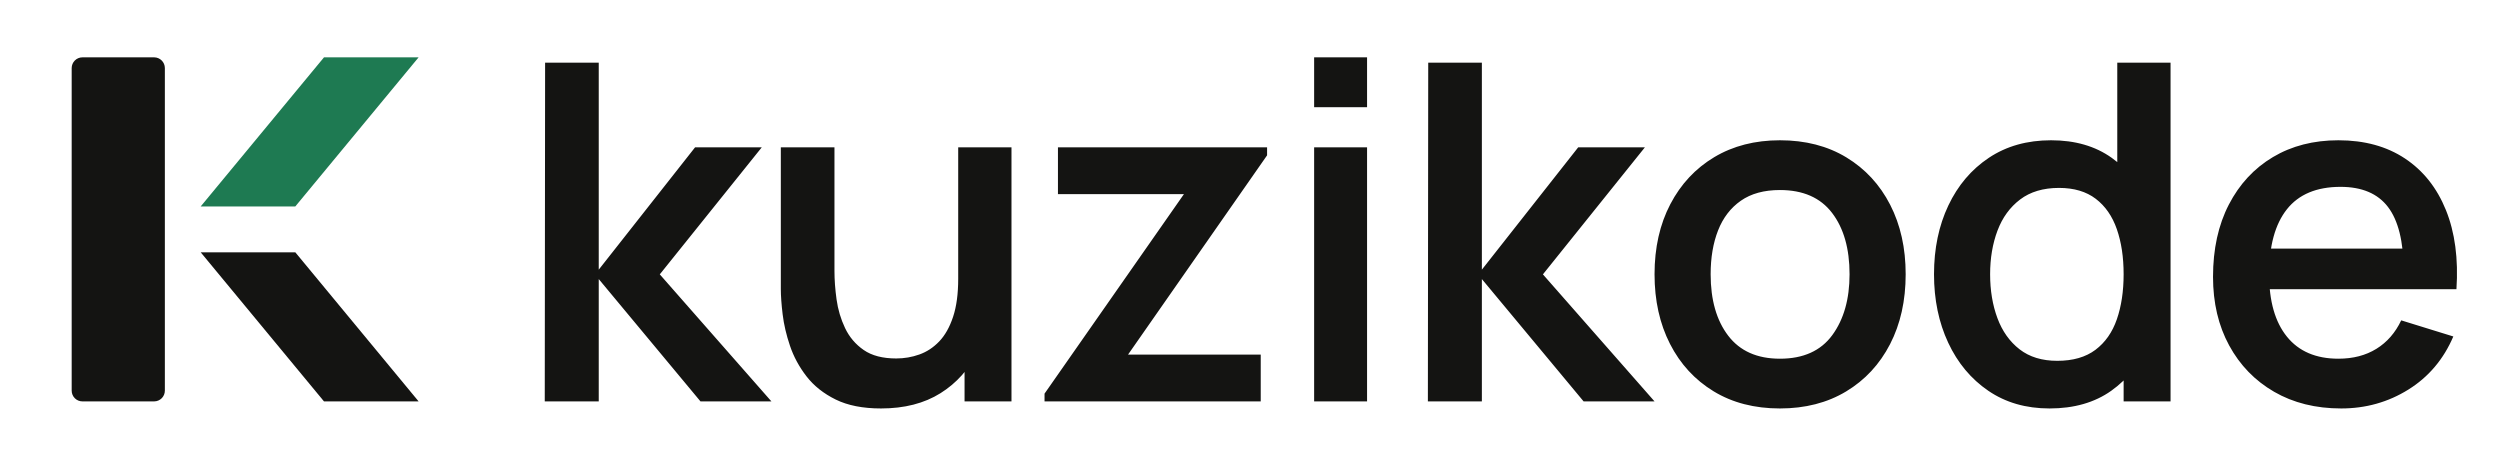
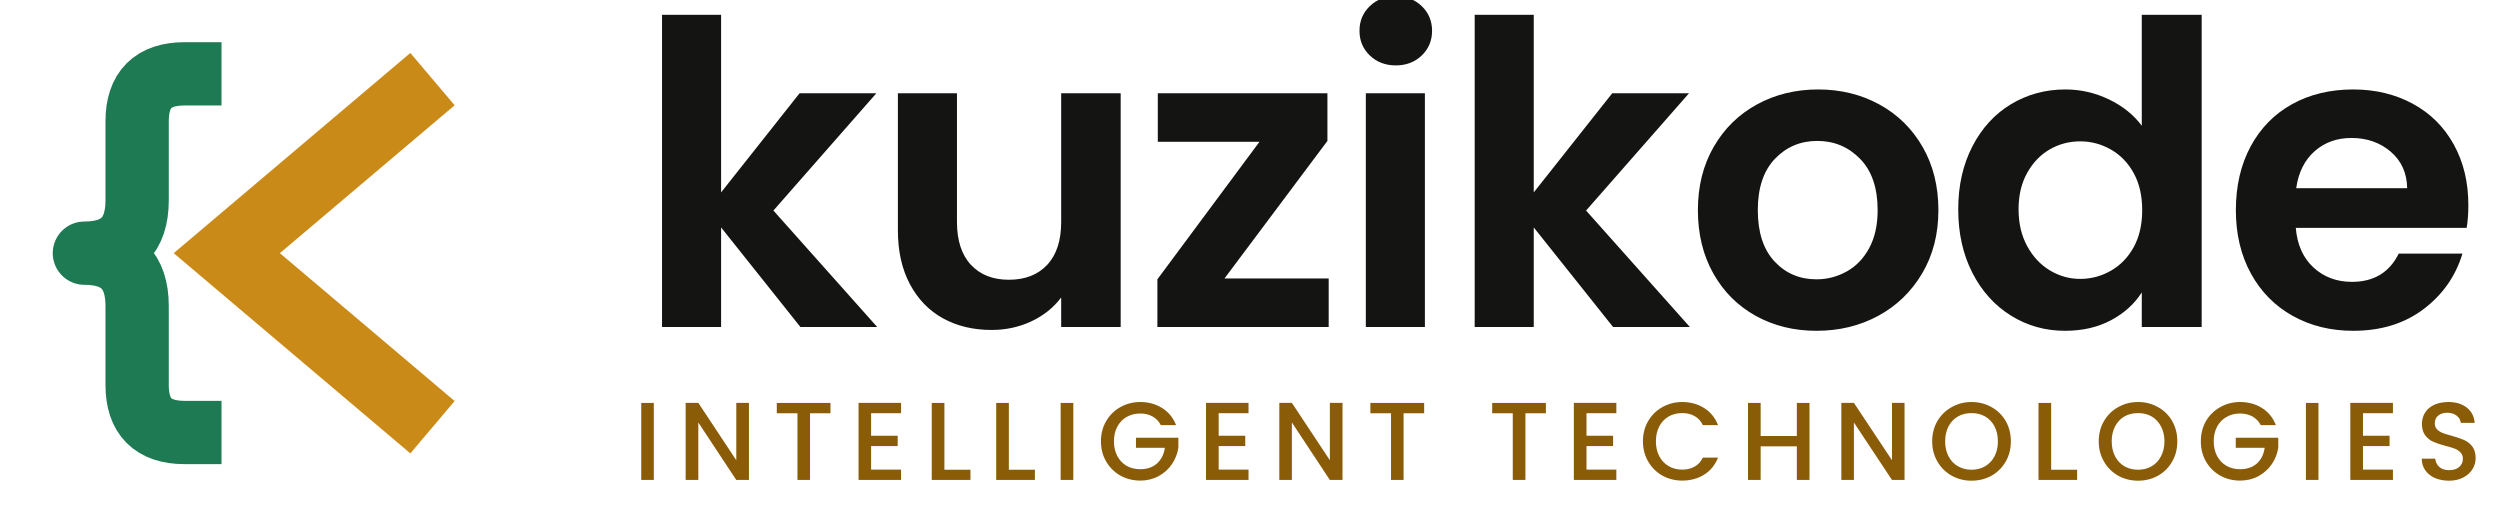
- <svg xmlns="http://www.w3.org/2000/svg" viewBox="0 0 174.39 32" role="img" aria-labelledby="t">
-   <rect x="5" y="4" width="6.5" height="24" rx="0.75" fill="#141412" />
-   <path d="M14 14.4 22.6 4H29.2L20.6 14.4Z" fill="#1E7A52" />
-   <path d="M14 17.6H20.6L29.2 28H22.6Z" fill="#141412" />
-   <path transform="translate(35.727 28) scale(0.01641)" fill="#141412" d="M138.5 0.0 140 -1440H368V-560L777.5 -1080.0H1061L627.5 -540.0L1102 0H800.5L368 -520V0Z M1568.0 30Q1452.25 30.0 1375.125 -8.0Q1298.0 -46 1251.25 -106.375Q1204.5 -166.75 1181.0 -236.125Q1157.5 -305.5 1149.75 -369.875Q1142.0 -434.25 1142.0 -478.5V-1080H1370.0V-554.5Q1370.0 -498 1378.875 -433.625Q1387.75 -369.25 1415.0 -311.875Q1442.25 -254.5 1494.25 -218.5Q1546.25 -182.5 1632.5 -182.5Q1683.5 -182.5 1730.875 -199.375Q1778.25 -216.25 1815.25 -254.875Q1852.25 -293.5 1874.125 -359.125Q1896.0 -424.75 1896.0 -521.5L2032.5 -466.5Q2032.5 -324.25 1978.25 -211.875Q1924.0 -99.5 1820.5 -34.75Q1717.0 30 1568.0 30ZM1923.0 0V-323.5H1896.0V-1080H2122.5V0.0Z M2263.0 0V-33L2855.5 -881.0H2320.0V-1080H3209.0V-1046L2618.0 -199H3182.0V0Z M3409.0 -1250.5V-1462.5H3634.0V-1250.5ZM3409.0 0V-1080H3634.0V0Z M3892.5 0.0 3894.0 -1440H4122.0V-560L4531.5 -1080.0H4815.0L4381.5 -540.0L4856.0 0H4554.5L4122.0 -520V0Z M5389.0 30Q5226.75 30.0 5107.0 -43.0Q4987.25 -116.0 4921.625 -244.625Q4856.0 -373.25 4856.0 -540.5Q4856.0 -709.75 4923.0 -838.125Q4990.0 -966.5 5109.875 -1038.25Q5229.75 -1110.0 5389.0 -1110Q5551.5 -1110.0 5671.625 -1037.125Q5791.75 -964.25 5857.625 -835.875Q5923.5 -707.5 5923.5 -540.5Q5923.5 -371.75 5857.125 -243.25Q5790.75 -114.75 5670.5 -42.375Q5550.25 30.0 5389.0 30ZM5389.0 -181.5Q5538.25 -181.5 5611.625 -281.75Q5685.0 -382 5685.0 -540.5Q5685.0 -703.75 5610.75 -801.125Q5536.5 -898.5 5389.0 -898.5Q5288.0 -898.5 5222.875 -853.0Q5157.75 -807.5 5126.125 -727.0Q5094.5 -646.5 5094.5 -540.5Q5094.5 -376.75 5169.25 -279.125Q5244.0 -181.5 5389.0 -181.5Z M6535.0 30Q6385.0 30 6274.875 -45.125Q6164.75 -120.25 6104.375 -249.375Q6044.0 -378.5 6044.0 -540.5Q6044.0 -704 6104.875 -832.625Q6165.75 -961.25 6277.375 -1035.625Q6389.0 -1110 6541.5 -1110.0Q6694.75 -1110.0 6799.375 -1035.375Q6904.0 -960.75 6957.75 -831.875Q7011.5 -703.0 7011.5 -540.5Q7011.5 -378.75 6957.5 -249.625Q6903.5 -120.5 6797.5 -45.25Q6691.5 30.0 6535.0 30ZM6568.0 -172.5Q6668.0 -172.5 6730.25 -219.25Q6792.5 -266.0 6821.25 -349.125Q6850.0 -432.25 6850.0 -540.5Q6850.0 -649.25 6821.125 -732.125Q6792.25 -815.0 6731.5 -861.25Q6670.75 -907.5 6575.5 -907.5Q6475.0 -907.5 6410.0 -858.25Q6345.0 -809 6313.75 -725.75Q6282.5 -642.5 6282.5 -540.5Q6282.5 -437.5 6313.5 -354.0Q6344.5 -270.5 6407.625 -221.5Q6470.75 -172.5 6568.0 -172.5ZM6850.0 0V-767.5H6823.0V-1440H7049.5V0.0Z M7775.0 30Q7612.25 30.0 7489.75 -40.875Q7367.25 -111.75 7298.625 -237.875Q7230.0 -364 7230.0 -529.5Q7230.0 -706.5 7297.375 -836.75Q7364.75 -967.0 7484.625 -1038.5Q7604.5 -1110.0 7763.0 -1110Q7929.25 -1110.0 8046.0 -1032.5Q8162.75 -955.0 8220.125 -813.0Q8277.5 -671.0 8264.75 -477.0H8040.5V-559.0Q8039.0 -741 7973.75 -826.5Q7908.5 -912.0 7772.0 -912Q7619.75 -912.0 7544.125 -816.75Q7468.5 -721.5 7468.5 -540.0Q7468.5 -369.0 7544.125 -275.25Q7619.75 -181.5 7763.0 -181.5Q7856.5 -181.5 7924.5 -223.5Q7992.5 -265.5 8030.0 -344.5L8251.5 -276.0Q8189.25 -130.5 8060.375 -50.25Q7931.5 30.0 7775.0 30ZM7396.5 -477.0V-649.5H8153.5V-477.0Z" />
+ <svg xmlns="http://www.w3.org/2000/svg" viewBox="0 0 237 48" role="img" aria-labelledby="t">
+   <path d="M21 7h-3.5Q13 7 13 11.5V19q0 5-5 5 5 0 5 5v7.5q0 4.5 4.5 4.5H21" fill="none" stroke="#1E7A52" stroke-width="6" stroke-linejoin="round" />
+   <path d="M41 7.5 21.5 24 41 40.5" fill="none" stroke="#C98A17" stroke-width="6.5" />
+   <path transform="translate(60 31)" fill="#141412" d="M15.88 0 8.36 -9.44V0H2.76V-29.6H8.36V-12.76L15.8 -22.16H23.08L13.32 -11.04L23.16 0ZM46.24 -22.16V0H40.6V-2.8Q39.52 -1.36 37.78 -0.54Q36.04 0.28 34 0.28Q31.4 0.28 29.4 -0.82Q27.4 -1.92 26.26 -4.06Q25.12 -6.2 25.12 -9.16V-22.16H30.72V-9.96Q30.72 -7.32 32.04 -5.9Q33.36 -4.48 35.64 -4.48Q37.96 -4.48 39.28 -5.9Q40.6 -7.32 40.6 -9.96V-22.16ZM56.08 -4.6H65.96V0H49.72V-4.52L59.4 -17.56H49.76V-22.16H65.84V-17.64ZM68.88 -28.08Q68.88 -29.48 69.86 -30.42Q70.84 -31.36 72.32 -31.36Q73.8 -31.36 74.78 -30.42Q75.76 -29.48 75.76 -28.08Q75.76 -26.68 74.78 -25.74Q73.8 -24.8 72.32 -24.8Q70.84 -24.8 69.86 -25.74Q68.88 -26.68 68.88 -28.08ZM75.08 -22.16V0H69.48V-22.16ZM92.92 0 85.4 -9.44V0H79.8V-29.6H85.4V-12.76L92.84 -22.16H100.12L90.36 -11.04L100.2 0ZM100.96 -11.08Q100.96 -14.48 102.46 -17.08Q103.96 -19.68 106.56 -21.1Q109.16 -22.52 112.36 -22.52Q115.56 -22.52 118.16 -21.1Q120.76 -19.68 122.26 -17.08Q123.76 -14.48 123.76 -11.08Q123.76 -7.68 122.22 -5.08Q120.68 -2.48 118.06 -1.06Q115.44 0.36 112.2 0.36Q109 0.36 106.44 -1.06Q103.88 -2.48 102.42 -5.08Q100.96 -7.68 100.96 -11.08ZM118 -11.08Q118 -14.24 116.34 -15.94Q114.68 -17.64 112.28 -17.64Q109.88 -17.64 108.26 -15.94Q106.64 -14.24 106.64 -11.08Q106.64 -7.92 108.22 -6.22Q109.8 -4.52 112.2 -4.52Q113.72 -4.52 115.06 -5.26Q116.4 -6 117.2 -7.48Q118 -8.96 118 -11.08ZM135.8 -22.52Q137.96 -22.52 139.92 -21.58Q141.88 -20.64 143.04 -19.08V-29.6H148.72V0H143.04V-3.28Q142 -1.64 140.12 -0.64Q138.24 0.36 135.76 0.36Q132.96 0.36 130.64 -1.08Q128.32 -2.52 126.98 -5.14Q125.64 -7.76 125.64 -11.16Q125.64 -14.52 126.98 -17.12Q128.32 -19.72 130.64 -21.12Q132.96 -22.52 135.8 -22.52ZM137.2 -17.6Q135.64 -17.6 134.32 -16.84Q133 -16.08 132.18 -14.62Q131.36 -13.16 131.36 -11.16Q131.36 -9.16 132.18 -7.66Q133 -6.16 134.34 -5.36Q135.68 -4.56 137.2 -4.56Q138.76 -4.56 140.12 -5.34Q141.48 -6.12 142.28 -7.58Q143.08 -9.04 143.08 -11.08Q143.08 -13.12 142.28 -14.58Q141.48 -16.04 140.12 -16.82Q138.76 -17.6 137.2 -17.6ZM173.84 -9.4H157.64Q157.84 -7 159.32 -5.64Q160.8 -4.28 162.96 -4.28Q166.08 -4.28 167.4 -6.96H173.44Q172.48 -3.76 169.76 -1.7Q167.04 0.36 163.08 0.36Q159.88 0.36 157.34 -1.06Q154.8 -2.48 153.38 -5.08Q151.96 -7.68 151.96 -11.08Q151.96 -14.52 153.36 -17.12Q154.76 -19.72 157.28 -21.12Q159.8 -22.52 163.08 -22.52Q166.24 -22.52 168.74 -21.16Q171.24 -19.8 172.62 -17.3Q174 -14.8 174 -11.56Q174 -10.36 173.84 -9.4ZM168.2 -13.16Q168.16 -15.32 166.64 -16.62Q165.12 -17.92 162.92 -17.92Q160.84 -17.92 159.42 -16.66Q158 -15.4 157.68 -13.16Z" />
+   <path transform="translate(60 45.5)" fill="#8A5C08" d="M1.98 -7.3V0H0.79V-7.3ZM11 0H9.8L6.2 -5.45V0H5V-7.31H6.2L9.8 -1.87V-7.31H11ZM18.73 -7.3V-6.32H16.79V0H15.6V-6.32H13.64V-7.3ZM22.58 -6.33V-4.19H25.1V-3.21H22.58V-0.98H25.42V0H21.39V-7.31H25.42V-6.33ZM29.53 -0.97H32V0H28.33V-7.3H29.53ZM35.64 -0.97H38.11V0H34.44V-7.3H35.64ZM41.75 -7.3V0H40.55V-7.3ZM50.05 -5.2Q49.76 -5.74 49.26 -6.02Q48.76 -6.3 48.1 -6.3Q47.37 -6.3 46.8 -5.97Q46.24 -5.65 45.92 -5.05Q45.6 -4.45 45.6 -3.66Q45.6 -2.88 45.92 -2.27Q46.24 -1.67 46.8 -1.34Q47.37 -1.02 48.1 -1.02Q49.07 -1.02 49.68 -1.56Q50.29 -2.11 50.43 -3.05H47.69V-4H51.71V-3.07Q51.59 -2.22 51.1 -1.5Q50.62 -0.79 49.83 -0.36Q49.05 0.06 48.1 0.06Q47.07 0.06 46.22 -0.41Q45.37 -0.89 44.87 -1.74Q44.37 -2.59 44.37 -3.66Q44.37 -4.74 44.87 -5.59Q45.37 -6.44 46.22 -6.91Q47.08 -7.39 48.1 -7.39Q49.26 -7.39 50.17 -6.82Q51.08 -6.25 51.49 -5.2ZM55.53 -6.33V-4.19H58.05V-3.21H55.53V-0.98H58.36V0H54.33V-7.31H58.36V-6.33ZM67.27 0H66.07L62.47 -5.45V0H61.28V-7.31H62.47L66.07 -1.87V-7.31H67.27ZM75.01 -7.3V-6.32H73.06V0H71.87V-6.32H69.91V-7.3ZM86.55 -7.3V-6.32H84.61V0H83.41V-6.32H81.46V-7.3ZM90.4 -6.33V-4.19H92.92V-3.21H90.4V-0.98H93.23V0H89.2V-7.31H93.23V-6.33ZM99.48 -7.39Q100.64 -7.39 101.55 -6.82Q102.46 -6.25 102.87 -5.2H101.43Q101.15 -5.78 100.64 -6.06Q100.14 -6.34 99.48 -6.34Q98.75 -6.34 98.19 -6.02Q97.62 -5.69 97.3 -5.08Q96.98 -4.47 96.98 -3.66Q96.98 -2.86 97.3 -2.25Q97.62 -1.64 98.19 -1.31Q98.75 -0.98 99.48 -0.98Q100.14 -0.98 100.64 -1.26Q101.15 -1.54 101.43 -2.12H102.87Q102.46 -1.07 101.55 -0.5Q100.64 0.06 99.48 0.06Q98.45 0.06 97.6 -0.41Q96.75 -0.89 96.25 -1.74Q95.75 -2.59 95.75 -3.66Q95.75 -4.74 96.25 -5.59Q96.75 -6.44 97.6 -6.91Q98.46 -7.39 99.48 -7.39ZM111.54 -7.3V0H110.34V-3.19H106.91V0H105.71V-7.3H106.91V-4.17H110.34V-7.3ZM120.55 0H119.36L115.75 -5.45V0H114.56V-7.31H115.75L119.36 -1.87V-7.31H120.55ZM123.17 -3.66Q123.17 -4.74 123.67 -5.59Q124.17 -6.44 125.03 -6.91Q125.88 -7.39 126.9 -7.39Q127.93 -7.39 128.79 -6.91Q129.64 -6.44 130.14 -5.59Q130.63 -4.74 130.63 -3.66Q130.63 -2.59 130.14 -1.74Q129.64 -0.88 128.79 -0.4Q127.93 0.07 126.9 0.07Q125.88 0.07 125.03 -0.4Q124.17 -0.88 123.67 -1.74Q123.17 -2.59 123.17 -3.66ZM129.4 -3.66Q129.4 -4.47 129.08 -5.08Q128.76 -5.69 128.19 -6.02Q127.63 -6.34 126.9 -6.34Q126.18 -6.34 125.61 -6.02Q125.04 -5.69 124.72 -5.08Q124.4 -4.47 124.4 -3.66Q124.4 -2.86 124.72 -2.24Q125.04 -1.63 125.61 -1.3Q126.18 -0.97 126.9 -0.97Q127.63 -0.97 128.19 -1.3Q128.76 -1.63 129.08 -2.24Q129.4 -2.86 129.4 -3.66ZM134.45 -0.97H136.91V0H133.25V-7.3H134.45ZM138.96 -3.66Q138.96 -4.74 139.46 -5.59Q139.96 -6.44 140.81 -6.91Q141.67 -7.39 142.69 -7.39Q143.72 -7.39 144.57 -6.91Q145.43 -6.44 145.92 -5.59Q146.41 -4.74 146.41 -3.66Q146.41 -2.59 145.92 -1.74Q145.43 -0.88 144.57 -0.4Q143.72 0.07 142.69 0.07Q141.67 0.07 140.81 -0.4Q139.96 -0.88 139.46 -1.74Q138.96 -2.59 138.96 -3.66ZM145.19 -3.66Q145.19 -4.47 144.86 -5.08Q144.54 -5.69 143.98 -6.02Q143.41 -6.34 142.69 -6.34Q141.96 -6.34 141.39 -6.02Q140.83 -5.69 140.51 -5.08Q140.19 -4.47 140.19 -3.66Q140.19 -2.86 140.51 -2.24Q140.83 -1.63 141.39 -1.3Q141.96 -0.97 142.69 -0.97Q143.41 -0.97 143.98 -1.3Q144.54 -1.63 144.86 -2.24Q145.19 -2.86 145.19 -3.66ZM154.32 -5.2Q154.03 -5.74 153.53 -6.02Q153.02 -6.3 152.36 -6.3Q151.64 -6.3 151.07 -5.97Q150.5 -5.65 150.18 -5.05Q149.86 -4.45 149.86 -3.66Q149.86 -2.88 150.18 -2.27Q150.5 -1.67 151.07 -1.34Q151.64 -1.02 152.36 -1.02Q153.34 -1.02 153.95 -1.56Q154.56 -2.11 154.69 -3.05H151.95V-4H155.98V-3.07Q155.86 -2.22 155.37 -1.5Q154.88 -0.79 154.1 -0.36Q153.32 0.06 152.36 0.06Q151.33 0.06 150.48 -0.41Q149.63 -0.89 149.13 -1.74Q148.64 -2.59 148.64 -3.66Q148.64 -4.74 149.13 -5.59Q149.63 -6.44 150.49 -6.91Q151.34 -7.39 152.36 -7.39Q153.53 -7.39 154.44 -6.82Q155.35 -6.25 155.75 -5.2ZM159.79 -7.3V0H158.6V-7.3ZM164.01 -6.33V-4.19H166.53V-3.21H164.01V-0.98H166.85V0H162.81V-7.31H166.85V-6.33ZM169.58 -2.02H170.86Q170.91 -1.54 171.24 -1.24Q171.57 -0.93 172.17 -0.93Q172.78 -0.93 173.13 -1.23Q173.48 -1.53 173.48 -2.01Q173.48 -2.37 173.26 -2.6Q173.05 -2.83 172.73 -2.96Q172.41 -3.09 171.84 -3.23Q171.13 -3.42 170.68 -3.62Q170.23 -3.81 169.92 -4.22Q169.6 -4.63 169.6 -5.31Q169.6 -5.94 169.92 -6.42Q170.23 -6.89 170.8 -7.14Q171.37 -7.39 172.11 -7.39Q173.17 -7.39 173.85 -6.86Q174.53 -6.33 174.6 -5.41H173.28Q173.25 -5.81 172.9 -6.09Q172.55 -6.37 171.99 -6.37Q171.47 -6.37 171.15 -6.11Q170.82 -5.85 170.82 -5.36Q170.82 -5.02 171.03 -4.8Q171.23 -4.59 171.55 -4.46Q171.86 -4.34 172.41 -4.19Q173.13 -3.99 173.59 -3.79Q174.05 -3.59 174.37 -3.18Q174.69 -2.76 174.69 -2.07Q174.69 -1.51 174.39 -1.02Q174.09 -0.53 173.51 -0.23Q172.94 0.07 172.17 0.07Q171.43 0.07 170.84 -0.18Q170.25 -0.44 169.92 -0.91Q169.58 -1.39 169.58 -2.02Z" />
</svg>
